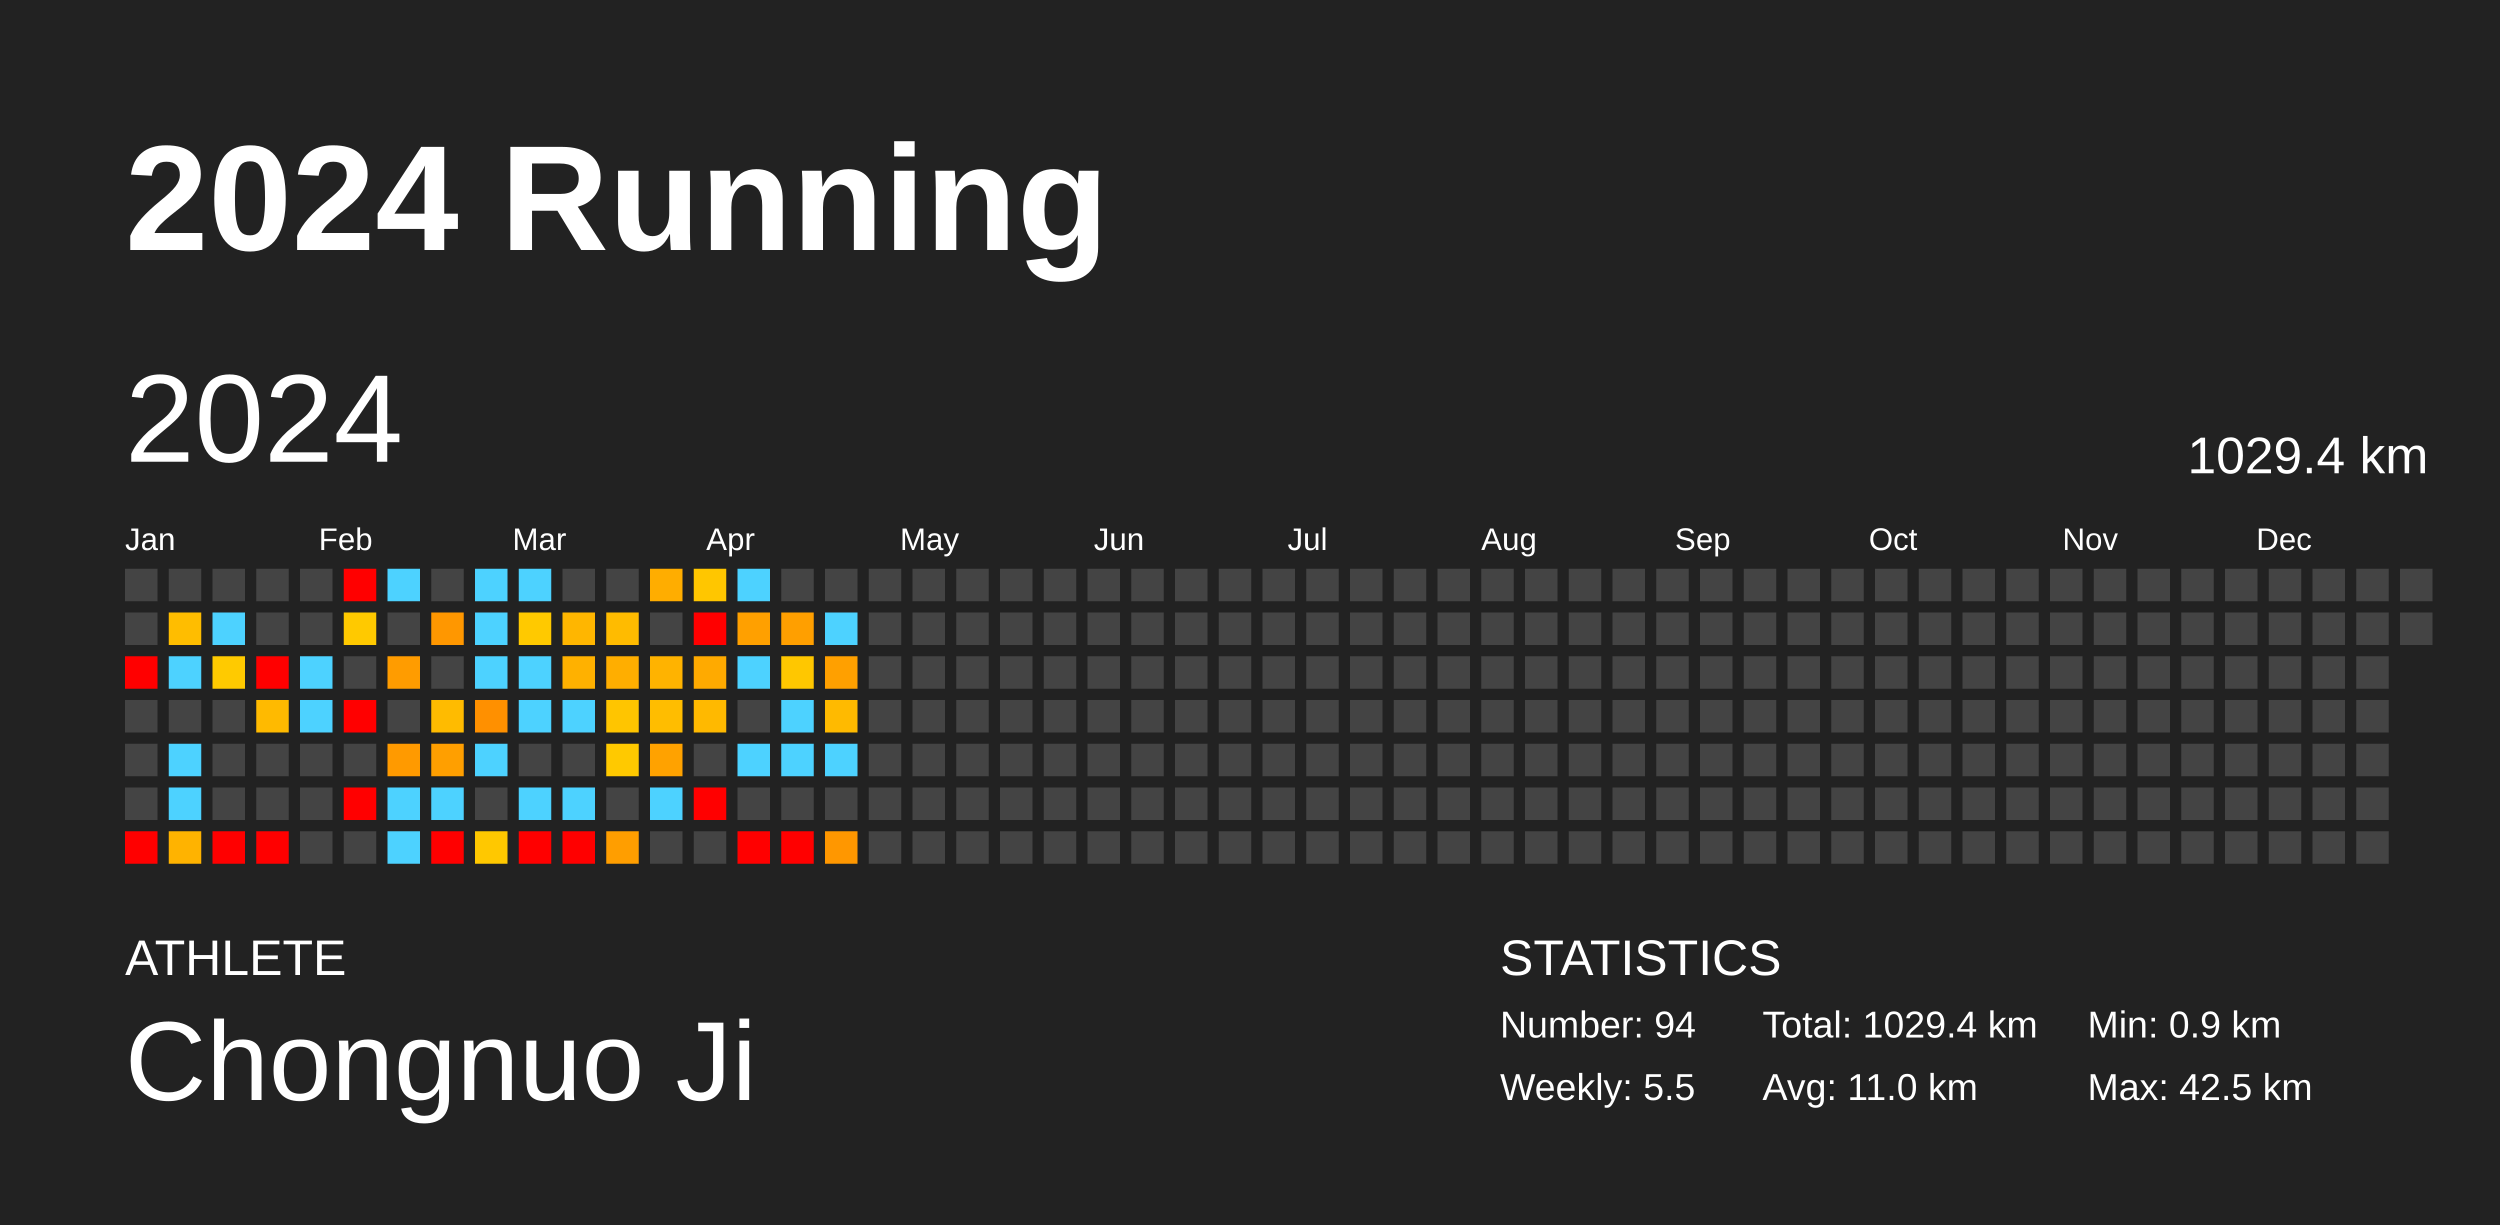
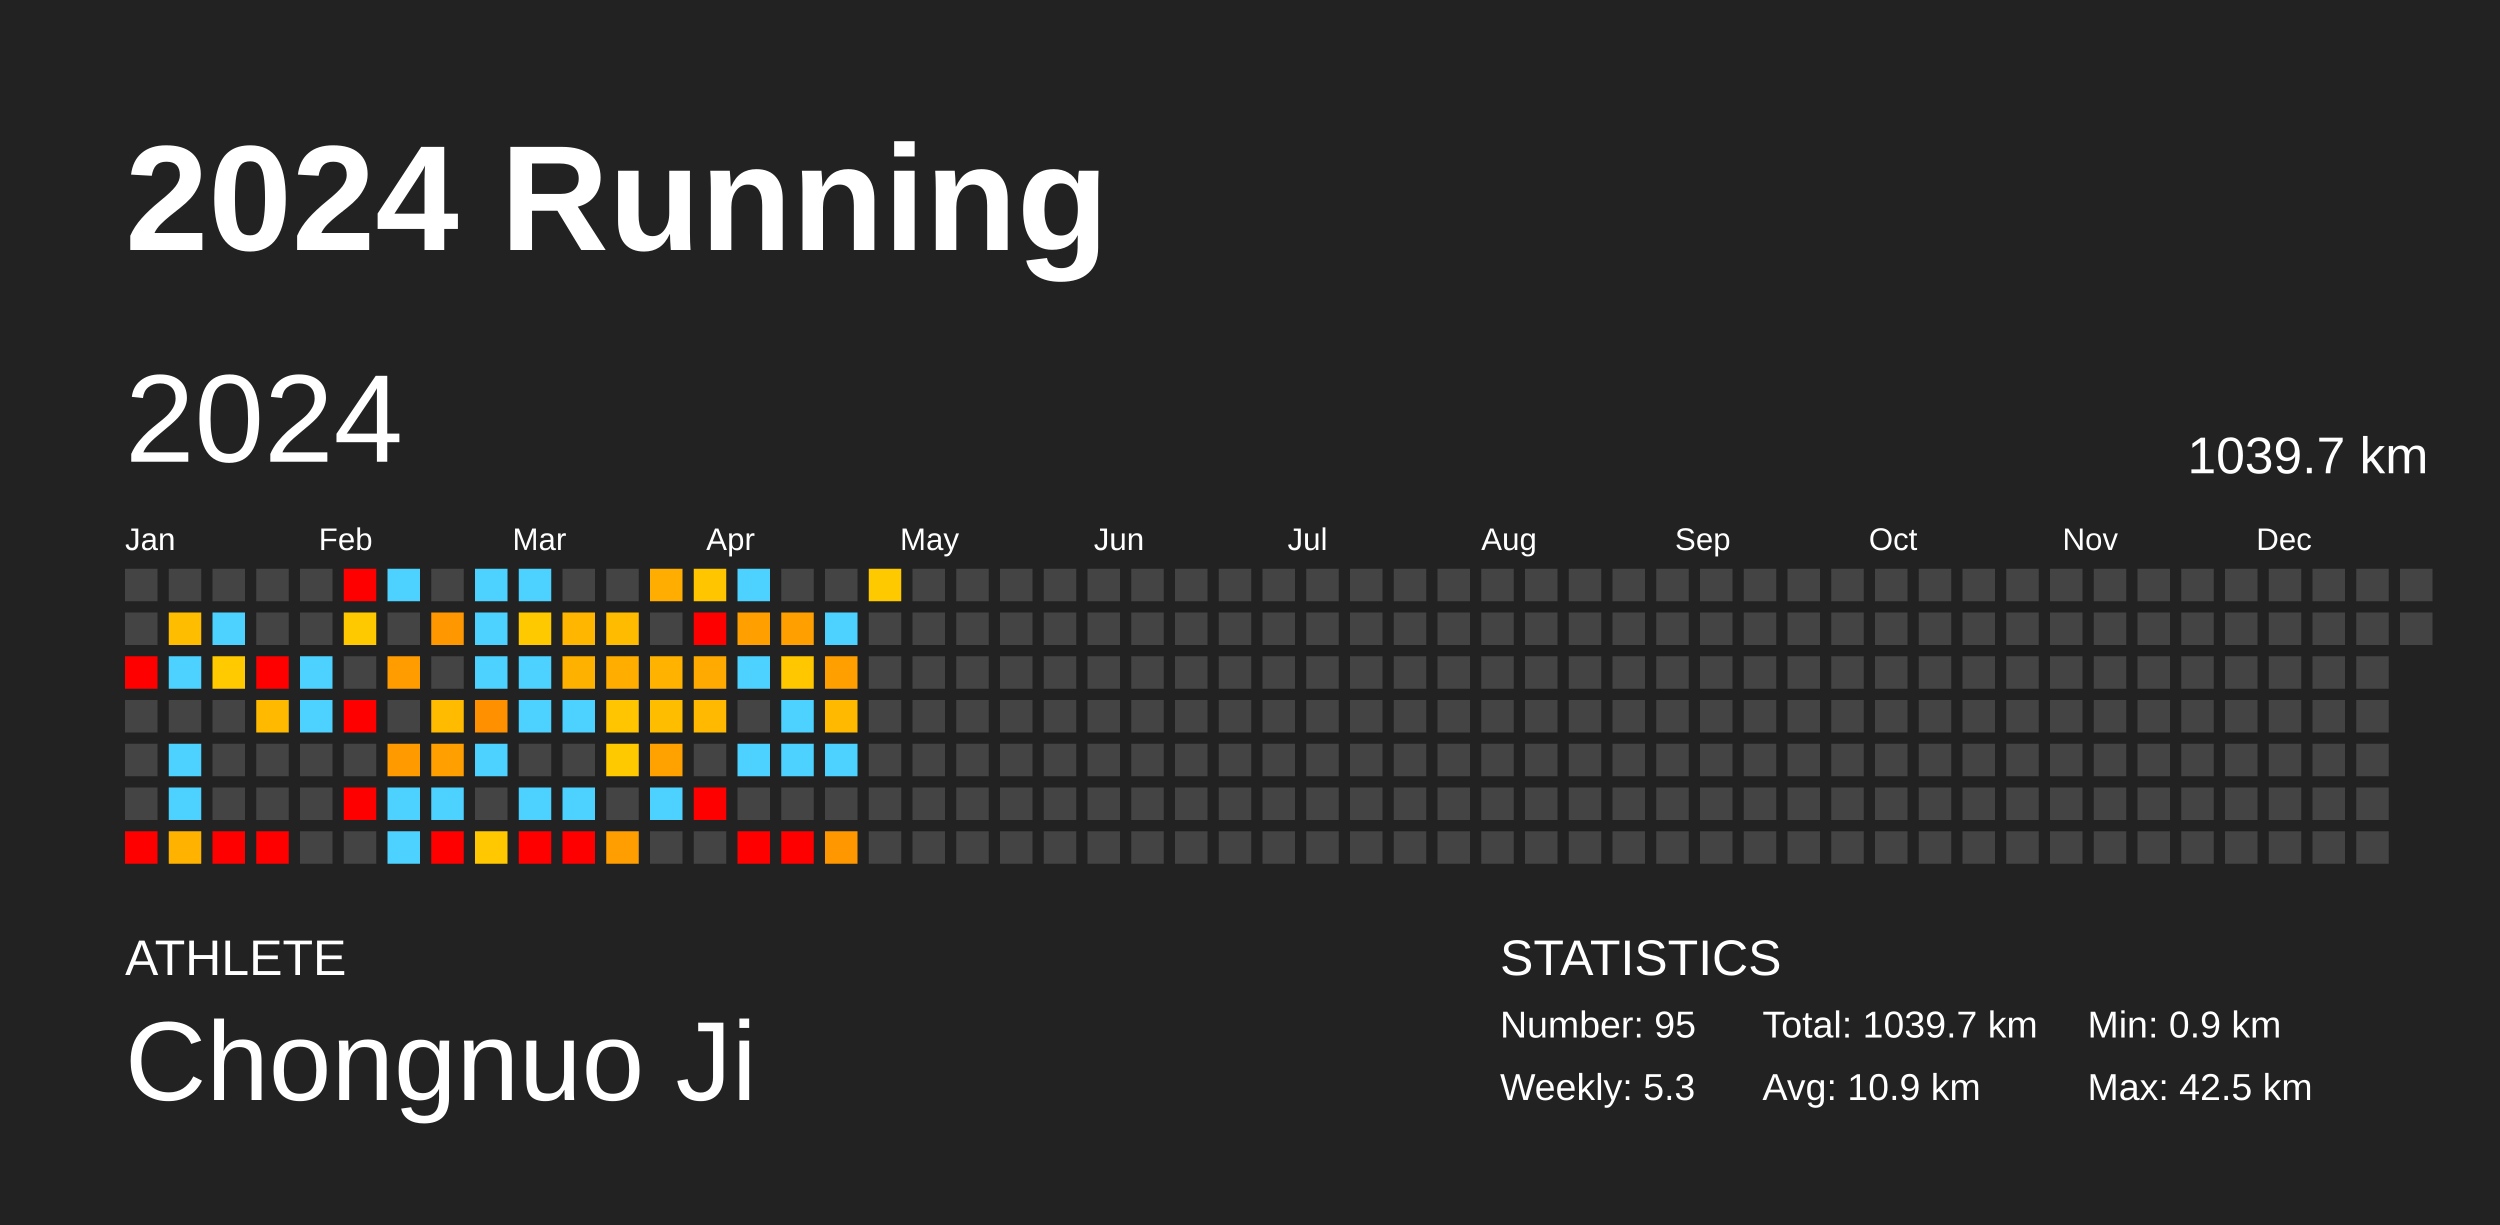
<svg xmlns="http://www.w3.org/2000/svg" baseProfile="full" height="98mm" version="1.1" viewBox="0,0,200,98" width="200mm">
  <defs />
  <rect fill="#222222" height="98" width="200" x="0" y="0" />
  <text fill="#FFFFFF" style="font-size:12px; font-family:Arial; font-weight:bold;" x="10" y="20">2024 Running</text>
  <text fill="#FFFFFF" style="font-size:4px; font-family:Arial" x="10" y="78">ATHLETE</text>
  <text fill="#FFFFFF" style="font-size:9px; font-family:Arial" x="10" y="88">Chongnuo Ji</text>
  <text fill="#FFFFFF" style="font-size:4px; font-family:Arial" x="120" y="78">STATISTICS</text>
-   <text fill="#FFFFFF" style="font-size:3px; font-family:Arial" x="120" y="83">Number: 94</text>
-   <text fill="#FFFFFF" style="font-size:3px; font-family:Arial" x="120" y="88">Weekly: 5.5</text>
-   <text fill="#FFFFFF" style="font-size:3px; font-family:Arial" x="141" y="83">Total: 1029.4 km</text>
-   <text fill="#FFFFFF" style="font-size:3px; font-family:Arial" x="141" y="88">Avg: 11.0 km</text>
+   <text fill="#FFFFFF" style="font-size:3px; font-family:Arial" x="120" y="83">Number: 95</text>
+   <text fill="#FFFFFF" style="font-size:3px; font-family:Arial" x="120" y="88">Weekly: 5.3</text>
+   <text fill="#FFFFFF" style="font-size:3px; font-family:Arial" x="141" y="83">Total: 1039.7 km</text>
+   <text fill="#FFFFFF" style="font-size:3px; font-family:Arial" x="141" y="88">Avg: 10.9 km</text>
  <text fill="#FFFFFF" style="font-size:3px; font-family:Arial" x="167" y="83">Min: 0.9 km</text>
  <text fill="#FFFFFF" style="font-size:3px; font-family:Arial" x="167" y="88">Max: 42.5 km</text>
  <text dominant-baseline="hanging" fill="#FFFFFF" style="font-size:10.0px; font-family:Arial;" x="10" y="30">2024</text>
-   <text dominant-baseline="hanging" fill="#FFFFFF" style="font-size:4.125px; font-family:Arial;" x="175" y="35">1029.4 km</text>
+   <text dominant-baseline="hanging" fill="#FFFFFF" style="font-size:4.125px; font-family:Arial;" x="175" y="35">1039.7 km</text>
  <text fill="#FFFFFF" style="font-size:2.5px; font-family:Arial" x="10.0" y="44">Jan</text>
  <text fill="#FFFFFF" style="font-size:2.5px; font-family:Arial" x="25.5" y="44">Feb</text>
  <text fill="#FFFFFF" style="font-size:2.5px; font-family:Arial" x="41.0" y="44">Mar</text>
  <text fill="#FFFFFF" style="font-size:2.5px; font-family:Arial" x="56.5" y="44">Apr</text>
  <text fill="#FFFFFF" style="font-size:2.5px; font-family:Arial" x="72.0" y="44">May</text>
  <text fill="#FFFFFF" style="font-size:2.5px; font-family:Arial" x="87.5" y="44">Jun</text>
  <text fill="#FFFFFF" style="font-size:2.5px; font-family:Arial" x="103.0" y="44">Jul</text>
  <text fill="#FFFFFF" style="font-size:2.5px; font-family:Arial" x="118.5" y="44">Aug</text>
  <text fill="#FFFFFF" style="font-size:2.5px; font-family:Arial" x="134.0" y="44">Sep</text>
  <text fill="#FFFFFF" style="font-size:2.5px; font-family:Arial" x="149.5" y="44">Oct</text>
  <text fill="#FFFFFF" style="font-size:2.5px; font-family:Arial" x="165.0" y="44">Nov</text>
  <text fill="#FFFFFF" style="font-size:2.5px; font-family:Arial" x="180.5" y="44">Dec</text>
  <rect fill="#444444" height="2.6" width="2.6" x="10.0" y="45.5" />
  <rect fill="#444444" height="2.6" width="2.6" x="10.0" y="49.0" />
  <rect fill="red" height="2.6" width="2.6" x="10.0" y="52.5" />
  <rect fill="#444444" height="2.6" width="2.6" x="10.0" y="56.0" />
  <rect fill="#444444" height="2.6" width="2.6" x="10.0" y="59.5" />
  <rect fill="#444444" height="2.6" width="2.6" x="10.0" y="63.0" />
  <rect fill="red" height="2.6" width="2.6" x="10.0" y="66.5" />
  <rect fill="#444444" height="2.6" width="2.6" x="13.5" y="45.5" />
  <rect fill="#ffbd00" height="2.6" width="2.6" x="13.5" y="49.0" />
  <rect fill="#4dd2ff" height="2.6" width="2.6" x="13.5" y="52.5" />
  <rect fill="#444444" height="2.6" width="2.6" x="13.5" y="56.0" />
  <rect fill="#4dd2ff" height="2.6" width="2.6" x="13.5" y="59.5" />
  <rect fill="#4dd2ff" height="2.6" width="2.6" x="13.5" y="63.0" />
  <rect fill="#ffb300" height="2.6" width="2.6" x="13.5" y="66.5" />
  <rect fill="#444444" height="2.6" width="2.6" x="17.0" y="45.5" />
  <rect fill="#4dd2ff" height="2.6" width="2.6" x="17.0" y="49.0" />
  <rect fill="#ffca00" height="2.6" width="2.6" x="17.0" y="52.5" />
  <rect fill="#444444" height="2.6" width="2.6" x="17.0" y="56.0" />
  <rect fill="#444444" height="2.6" width="2.6" x="17.0" y="59.5" />
  <rect fill="#444444" height="2.6" width="2.6" x="17.0" y="63.0" />
  <rect fill="red" height="2.6" width="2.6" x="17.0" y="66.5" />
  <rect fill="#444444" height="2.6" width="2.6" x="20.5" y="45.5" />
  <rect fill="#444444" height="2.6" width="2.6" x="20.5" y="49.0" />
  <rect fill="red" height="2.6" width="2.6" x="20.5" y="52.5" />
  <rect fill="#ffba00" height="2.6" width="2.6" x="20.5" y="56.0" />
  <rect fill="#444444" height="2.6" width="2.6" x="20.5" y="59.5" />
  <rect fill="#444444" height="2.6" width="2.6" x="20.5" y="63.0" />
  <rect fill="red" height="2.6" width="2.6" x="20.5" y="66.5" />
  <rect fill="#444444" height="2.6" width="2.6" x="24.0" y="45.5" />
  <rect fill="#444444" height="2.6" width="2.6" x="24.0" y="49.0" />
  <rect fill="#4dd2ff" height="2.6" width="2.6" x="24.0" y="52.5" />
  <rect fill="#4dd2ff" height="2.6" width="2.6" x="24.0" y="56.0" />
  <rect fill="#444444" height="2.6" width="2.6" x="24.0" y="59.5" />
  <rect fill="#444444" height="2.6" width="2.6" x="24.0" y="63.0" />
  <rect fill="#444444" height="2.6" width="2.6" x="24.0" y="66.5" />
  <rect fill="red" height="2.6" width="2.6" x="27.5" y="45.5" />
  <rect fill="#ffc900" height="2.6" width="2.6" x="27.5" y="49.0" />
  <rect fill="#444444" height="2.6" width="2.6" x="27.5" y="52.5" />
  <rect fill="red" height="2.6" width="2.6" x="27.5" y="56.0" />
  <rect fill="#444444" height="2.6" width="2.6" x="27.5" y="59.5" />
  <rect fill="red" height="2.6" width="2.6" x="27.5" y="63.0" />
  <rect fill="#444444" height="2.6" width="2.6" x="27.5" y="66.5" />
  <rect fill="#4dd2ff" height="2.6" width="2.6" x="31.0" y="45.5" />
  <rect fill="#444444" height="2.6" width="2.6" x="31.0" y="49.0" />
  <rect fill="#ff9c00" height="2.6" width="2.6" x="31.0" y="52.5" />
  <rect fill="#444444" height="2.6" width="2.6" x="31.0" y="56.0" />
  <rect fill="#ff9a00" height="2.6" width="2.6" x="31.0" y="59.5" />
  <rect fill="#4dd2ff" height="2.6" width="2.6" x="31.0" y="63.0" />
  <rect fill="#4dd2ff" height="2.6" width="2.6" x="31.0" y="66.5" />
  <rect fill="#444444" height="2.6" width="2.6" x="34.5" y="45.5" />
  <rect fill="#ff9700" height="2.6" width="2.6" x="34.5" y="49.0" />
  <rect fill="#444444" height="2.6" width="2.6" x="34.5" y="52.5" />
  <rect fill="#ffbb00" height="2.6" width="2.6" x="34.5" y="56.0" />
  <rect fill="#ff9f00" height="2.6" width="2.6" x="34.5" y="59.5" />
  <rect fill="#4dd2ff" height="2.6" width="2.6" x="34.5" y="63.0" />
  <rect fill="red" height="2.6" width="2.6" x="34.5" y="66.5" />
  <rect fill="#4dd2ff" height="2.6" width="2.6" x="38.0" y="45.5" />
  <rect fill="#4dd2ff" height="2.6" width="2.6" x="38.0" y="49.0" />
  <rect fill="#4dd2ff" height="2.6" width="2.6" x="38.0" y="52.5" />
  <rect fill="#ff9000" height="2.6" width="2.6" x="38.0" y="56.0" />
  <rect fill="#4dd2ff" height="2.6" width="2.6" x="38.0" y="59.5" />
  <rect fill="#444444" height="2.6" width="2.6" x="38.0" y="63.0" />
  <rect fill="#ffc800" height="2.6" width="2.6" x="38.0" y="66.5" />
  <rect fill="#4dd2ff" height="2.6" width="2.6" x="41.5" y="45.5" />
  <rect fill="#ffc900" height="2.6" width="2.6" x="41.5" y="49.0" />
  <rect fill="#4dd2ff" height="2.6" width="2.6" x="41.5" y="52.5" />
  <rect fill="#4dd2ff" height="2.6" width="2.6" x="41.5" y="56.0" />
  <rect fill="#444444" height="2.6" width="2.6" x="41.5" y="59.5" />
  <rect fill="#4dd2ff" height="2.6" width="2.6" x="41.5" y="63.0" />
  <rect fill="red" height="2.6" width="2.6" x="41.5" y="66.5" />
  <rect fill="#444444" height="2.6" width="2.6" x="45.0" y="45.5" />
  <rect fill="#ffb600" height="2.6" width="2.6" x="45.0" y="49.0" />
  <rect fill="#ffb100" height="2.6" width="2.6" x="45.0" y="52.5" />
  <rect fill="#4dd2ff" height="2.6" width="2.6" x="45.0" y="56.0" />
  <rect fill="#444444" height="2.6" width="2.6" x="45.0" y="59.5" />
  <rect fill="#4dd2ff" height="2.6" width="2.6" x="45.0" y="63.0" />
  <rect fill="red" height="2.6" width="2.6" x="45.0" y="66.5" />
  <rect fill="#444444" height="2.6" width="2.6" x="48.5" y="45.5" />
  <rect fill="#ffbb00" height="2.6" width="2.6" x="48.5" y="49.0" />
  <rect fill="#ffae00" height="2.6" width="2.6" x="48.5" y="52.5" />
  <rect fill="#ffc500" height="2.6" width="2.6" x="48.5" y="56.0" />
  <rect fill="#ffc900" height="2.6" width="2.6" x="48.5" y="59.5" />
  <rect fill="#444444" height="2.6" width="2.6" x="48.5" y="63.0" />
  <rect fill="#ff9e00" height="2.6" width="2.6" x="48.5" y="66.5" />
  <rect fill="#ffad00" height="2.6" width="2.6" x="52.0" y="45.5" />
  <rect fill="#444444" height="2.6" width="2.6" x="52.0" y="49.0" />
  <rect fill="#ffb300" height="2.6" width="2.6" x="52.0" y="52.5" />
  <rect fill="#ffbd00" height="2.6" width="2.6" x="52.0" y="56.0" />
  <rect fill="#ffa200" height="2.6" width="2.6" x="52.0" y="59.5" />
  <rect fill="#4dd2ff" height="2.6" width="2.6" x="52.0" y="63.0" />
  <rect fill="#444444" height="2.6" width="2.6" x="52.0" y="66.5" />
  <rect fill="#ffc600" height="2.6" width="2.6" x="55.5" y="45.5" />
  <rect fill="red" height="2.6" width="2.6" x="55.5" y="49.0" />
  <rect fill="#ffaa00" height="2.6" width="2.6" x="55.5" y="52.5" />
  <rect fill="#ffb900" height="2.6" width="2.6" x="55.5" y="56.0" />
  <rect fill="#444444" height="2.6" width="2.6" x="55.5" y="59.5" />
  <rect fill="red" height="2.6" width="2.6" x="55.5" y="63.0" />
  <rect fill="#444444" height="2.6" width="2.6" x="55.5" y="66.5" />
  <rect fill="#4dd2ff" height="2.6" width="2.6" x="59.0" y="45.5" />
  <rect fill="#ffa000" height="2.6" width="2.6" x="59.0" y="49.0" />
  <rect fill="#4dd2ff" height="2.6" width="2.6" x="59.0" y="52.5" />
  <rect fill="#444444" height="2.6" width="2.6" x="59.0" y="56.0" />
  <rect fill="#4dd2ff" height="2.6" width="2.6" x="59.0" y="59.5" />
  <rect fill="#444444" height="2.6" width="2.6" x="59.0" y="63.0" />
  <rect fill="red" height="2.6" width="2.6" x="59.0" y="66.5" />
  <rect fill="#444444" height="2.6" width="2.6" x="62.5" y="45.5" />
  <rect fill="#ff9f00" height="2.6" width="2.6" x="62.5" y="49.0" />
  <rect fill="#ffc700" height="2.6" width="2.6" x="62.5" y="52.5" />
  <rect fill="#4dd2ff" height="2.6" width="2.6" x="62.5" y="56.0" />
  <rect fill="#4dd2ff" height="2.6" width="2.6" x="62.5" y="59.5" />
  <rect fill="#444444" height="2.6" width="2.6" x="62.5" y="63.0" />
  <rect fill="red" height="2.6" width="2.6" x="62.5" y="66.5" />
  <rect fill="#444444" height="2.6" width="2.6" x="66.0" y="45.5" />
  <rect fill="#4dd2ff" height="2.6" width="2.6" x="66.0" y="49.0" />
  <rect fill="#ffa000" height="2.6" width="2.6" x="66.0" y="52.5" />
  <rect fill="#ffba00" height="2.6" width="2.6" x="66.0" y="56.0" />
  <rect fill="#4dd2ff" height="2.6" width="2.6" x="66.0" y="59.5" />
  <rect fill="#444444" height="2.6" width="2.6" x="66.0" y="63.0" />
  <rect fill="#ff9700" height="2.6" width="2.6" x="66.0" y="66.5" />
-   <rect fill="#444444" height="2.6" width="2.6" x="69.5" y="45.5" />
+   <rect fill="#ffc900" height="2.6" width="2.6" x="69.5" y="45.5" />
  <rect fill="#444444" height="2.6" width="2.6" x="69.5" y="49.0" />
  <rect fill="#444444" height="2.6" width="2.6" x="69.5" y="52.5" />
  <rect fill="#444444" height="2.6" width="2.6" x="69.5" y="56.0" />
  <rect fill="#444444" height="2.6" width="2.6" x="69.5" y="59.5" />
  <rect fill="#444444" height="2.6" width="2.6" x="69.5" y="63.0" />
  <rect fill="#444444" height="2.6" width="2.6" x="69.5" y="66.5" />
  <rect fill="#444444" height="2.6" width="2.6" x="73.0" y="45.5" />
  <rect fill="#444444" height="2.6" width="2.6" x="73.0" y="49.0" />
  <rect fill="#444444" height="2.6" width="2.6" x="73.0" y="52.5" />
  <rect fill="#444444" height="2.6" width="2.6" x="73.0" y="56.0" />
  <rect fill="#444444" height="2.6" width="2.6" x="73.0" y="59.5" />
  <rect fill="#444444" height="2.6" width="2.6" x="73.0" y="63.0" />
  <rect fill="#444444" height="2.6" width="2.6" x="73.0" y="66.5" />
  <rect fill="#444444" height="2.6" width="2.6" x="76.5" y="45.5" />
  <rect fill="#444444" height="2.6" width="2.6" x="76.5" y="49.0" />
  <rect fill="#444444" height="2.6" width="2.6" x="76.5" y="52.5" />
  <rect fill="#444444" height="2.6" width="2.6" x="76.5" y="56.0" />
  <rect fill="#444444" height="2.6" width="2.6" x="76.5" y="59.5" />
  <rect fill="#444444" height="2.6" width="2.6" x="76.5" y="63.0" />
  <rect fill="#444444" height="2.6" width="2.6" x="76.5" y="66.5" />
  <rect fill="#444444" height="2.6" width="2.6" x="80.0" y="45.5" />
  <rect fill="#444444" height="2.6" width="2.6" x="80.0" y="49.0" />
  <rect fill="#444444" height="2.6" width="2.6" x="80.0" y="52.5" />
  <rect fill="#444444" height="2.6" width="2.6" x="80.0" y="56.0" />
  <rect fill="#444444" height="2.6" width="2.6" x="80.0" y="59.5" />
  <rect fill="#444444" height="2.6" width="2.6" x="80.0" y="63.0" />
  <rect fill="#444444" height="2.6" width="2.6" x="80.0" y="66.5" />
  <rect fill="#444444" height="2.6" width="2.6" x="83.5" y="45.5" />
  <rect fill="#444444" height="2.6" width="2.6" x="83.5" y="49.0" />
  <rect fill="#444444" height="2.6" width="2.6" x="83.5" y="52.5" />
  <rect fill="#444444" height="2.6" width="2.6" x="83.5" y="56.0" />
  <rect fill="#444444" height="2.6" width="2.6" x="83.5" y="59.5" />
  <rect fill="#444444" height="2.6" width="2.6" x="83.5" y="63.0" />
  <rect fill="#444444" height="2.6" width="2.6" x="83.5" y="66.5" />
  <rect fill="#444444" height="2.6" width="2.6" x="87.0" y="45.5" />
  <rect fill="#444444" height="2.6" width="2.6" x="87.0" y="49.0" />
  <rect fill="#444444" height="2.6" width="2.6" x="87.0" y="52.5" />
  <rect fill="#444444" height="2.6" width="2.6" x="87.0" y="56.0" />
  <rect fill="#444444" height="2.6" width="2.6" x="87.0" y="59.5" />
  <rect fill="#444444" height="2.6" width="2.6" x="87.0" y="63.0" />
  <rect fill="#444444" height="2.6" width="2.6" x="87.0" y="66.5" />
  <rect fill="#444444" height="2.6" width="2.6" x="90.5" y="45.5" />
  <rect fill="#444444" height="2.6" width="2.6" x="90.5" y="49.0" />
  <rect fill="#444444" height="2.6" width="2.6" x="90.5" y="52.5" />
  <rect fill="#444444" height="2.6" width="2.6" x="90.5" y="56.0" />
  <rect fill="#444444" height="2.6" width="2.6" x="90.5" y="59.5" />
  <rect fill="#444444" height="2.6" width="2.6" x="90.5" y="63.0" />
  <rect fill="#444444" height="2.6" width="2.6" x="90.5" y="66.5" />
  <rect fill="#444444" height="2.6" width="2.6" x="94.0" y="45.5" />
  <rect fill="#444444" height="2.6" width="2.6" x="94.0" y="49.0" />
  <rect fill="#444444" height="2.6" width="2.6" x="94.0" y="52.5" />
  <rect fill="#444444" height="2.6" width="2.6" x="94.0" y="56.0" />
  <rect fill="#444444" height="2.6" width="2.6" x="94.0" y="59.5" />
  <rect fill="#444444" height="2.6" width="2.6" x="94.0" y="63.0" />
  <rect fill="#444444" height="2.6" width="2.6" x="94.0" y="66.5" />
  <rect fill="#444444" height="2.6" width="2.6" x="97.5" y="45.5" />
  <rect fill="#444444" height="2.6" width="2.6" x="97.5" y="49.0" />
  <rect fill="#444444" height="2.6" width="2.6" x="97.5" y="52.5" />
  <rect fill="#444444" height="2.6" width="2.6" x="97.5" y="56.0" />
  <rect fill="#444444" height="2.6" width="2.6" x="97.5" y="59.5" />
  <rect fill="#444444" height="2.6" width="2.6" x="97.5" y="63.0" />
  <rect fill="#444444" height="2.6" width="2.6" x="97.5" y="66.5" />
  <rect fill="#444444" height="2.6" width="2.6" x="101.0" y="45.5" />
  <rect fill="#444444" height="2.6" width="2.6" x="101.0" y="49.0" />
  <rect fill="#444444" height="2.6" width="2.6" x="101.0" y="52.5" />
  <rect fill="#444444" height="2.6" width="2.6" x="101.0" y="56.0" />
  <rect fill="#444444" height="2.6" width="2.6" x="101.0" y="59.5" />
  <rect fill="#444444" height="2.6" width="2.6" x="101.0" y="63.0" />
  <rect fill="#444444" height="2.6" width="2.6" x="101.0" y="66.5" />
  <rect fill="#444444" height="2.6" width="2.6" x="104.5" y="45.5" />
  <rect fill="#444444" height="2.6" width="2.6" x="104.5" y="49.0" />
  <rect fill="#444444" height="2.6" width="2.6" x="104.5" y="52.5" />
  <rect fill="#444444" height="2.6" width="2.6" x="104.5" y="56.0" />
  <rect fill="#444444" height="2.6" width="2.6" x="104.5" y="59.5" />
  <rect fill="#444444" height="2.6" width="2.6" x="104.5" y="63.0" />
  <rect fill="#444444" height="2.6" width="2.6" x="104.5" y="66.5" />
  <rect fill="#444444" height="2.6" width="2.6" x="108.0" y="45.5" />
  <rect fill="#444444" height="2.6" width="2.6" x="108.0" y="49.0" />
  <rect fill="#444444" height="2.6" width="2.6" x="108.0" y="52.5" />
  <rect fill="#444444" height="2.6" width="2.6" x="108.0" y="56.0" />
  <rect fill="#444444" height="2.6" width="2.6" x="108.0" y="59.5" />
  <rect fill="#444444" height="2.6" width="2.6" x="108.0" y="63.0" />
  <rect fill="#444444" height="2.6" width="2.6" x="108.0" y="66.5" />
  <rect fill="#444444" height="2.6" width="2.6" x="111.5" y="45.5" />
  <rect fill="#444444" height="2.6" width="2.6" x="111.5" y="49.0" />
  <rect fill="#444444" height="2.6" width="2.6" x="111.5" y="52.5" />
  <rect fill="#444444" height="2.6" width="2.6" x="111.5" y="56.0" />
  <rect fill="#444444" height="2.6" width="2.6" x="111.5" y="59.5" />
  <rect fill="#444444" height="2.6" width="2.6" x="111.5" y="63.0" />
  <rect fill="#444444" height="2.6" width="2.6" x="111.5" y="66.5" />
  <rect fill="#444444" height="2.6" width="2.6" x="115.0" y="45.5" />
  <rect fill="#444444" height="2.6" width="2.6" x="115.0" y="49.0" />
  <rect fill="#444444" height="2.6" width="2.6" x="115.0" y="52.5" />
  <rect fill="#444444" height="2.6" width="2.6" x="115.0" y="56.0" />
  <rect fill="#444444" height="2.6" width="2.6" x="115.0" y="59.5" />
  <rect fill="#444444" height="2.6" width="2.6" x="115.0" y="63.0" />
  <rect fill="#444444" height="2.6" width="2.6" x="115.0" y="66.5" />
  <rect fill="#444444" height="2.6" width="2.6" x="118.5" y="45.5" />
  <rect fill="#444444" height="2.6" width="2.6" x="118.5" y="49.0" />
  <rect fill="#444444" height="2.6" width="2.6" x="118.5" y="52.5" />
  <rect fill="#444444" height="2.6" width="2.6" x="118.5" y="56.0" />
  <rect fill="#444444" height="2.6" width="2.6" x="118.5" y="59.5" />
  <rect fill="#444444" height="2.6" width="2.6" x="118.5" y="63.0" />
  <rect fill="#444444" height="2.6" width="2.6" x="118.5" y="66.5" />
  <rect fill="#444444" height="2.6" width="2.6" x="122.0" y="45.5" />
  <rect fill="#444444" height="2.6" width="2.6" x="122.0" y="49.0" />
  <rect fill="#444444" height="2.6" width="2.6" x="122.0" y="52.5" />
  <rect fill="#444444" height="2.6" width="2.6" x="122.0" y="56.0" />
  <rect fill="#444444" height="2.6" width="2.6" x="122.0" y="59.5" />
  <rect fill="#444444" height="2.6" width="2.6" x="122.0" y="63.0" />
  <rect fill="#444444" height="2.6" width="2.6" x="122.0" y="66.5" />
  <rect fill="#444444" height="2.6" width="2.6" x="125.5" y="45.5" />
  <rect fill="#444444" height="2.6" width="2.6" x="125.5" y="49.0" />
  <rect fill="#444444" height="2.6" width="2.6" x="125.5" y="52.5" />
  <rect fill="#444444" height="2.6" width="2.6" x="125.5" y="56.0" />
  <rect fill="#444444" height="2.6" width="2.6" x="125.5" y="59.5" />
  <rect fill="#444444" height="2.6" width="2.6" x="125.5" y="63.0" />
  <rect fill="#444444" height="2.6" width="2.6" x="125.5" y="66.5" />
  <rect fill="#444444" height="2.6" width="2.6" x="129.0" y="45.5" />
  <rect fill="#444444" height="2.6" width="2.6" x="129.0" y="49.0" />
  <rect fill="#444444" height="2.6" width="2.6" x="129.0" y="52.5" />
  <rect fill="#444444" height="2.6" width="2.6" x="129.0" y="56.0" />
  <rect fill="#444444" height="2.6" width="2.6" x="129.0" y="59.5" />
  <rect fill="#444444" height="2.6" width="2.6" x="129.0" y="63.0" />
  <rect fill="#444444" height="2.6" width="2.6" x="129.0" y="66.5" />
  <rect fill="#444444" height="2.6" width="2.6" x="132.5" y="45.5" />
  <rect fill="#444444" height="2.6" width="2.6" x="132.5" y="49.0" />
  <rect fill="#444444" height="2.6" width="2.6" x="132.5" y="52.5" />
  <rect fill="#444444" height="2.6" width="2.6" x="132.5" y="56.0" />
  <rect fill="#444444" height="2.6" width="2.6" x="132.5" y="59.5" />
  <rect fill="#444444" height="2.6" width="2.6" x="132.5" y="63.0" />
  <rect fill="#444444" height="2.6" width="2.6" x="132.5" y="66.5" />
  <rect fill="#444444" height="2.6" width="2.6" x="136.0" y="45.5" />
  <rect fill="#444444" height="2.6" width="2.6" x="136.0" y="49.0" />
  <rect fill="#444444" height="2.6" width="2.6" x="136.0" y="52.5" />
  <rect fill="#444444" height="2.6" width="2.6" x="136.0" y="56.0" />
  <rect fill="#444444" height="2.6" width="2.6" x="136.0" y="59.5" />
  <rect fill="#444444" height="2.6" width="2.6" x="136.0" y="63.0" />
  <rect fill="#444444" height="2.6" width="2.6" x="136.0" y="66.5" />
  <rect fill="#444444" height="2.6" width="2.6" x="139.5" y="45.5" />
  <rect fill="#444444" height="2.6" width="2.6" x="139.5" y="49.0" />
  <rect fill="#444444" height="2.6" width="2.6" x="139.5" y="52.5" />
  <rect fill="#444444" height="2.6" width="2.6" x="139.5" y="56.0" />
  <rect fill="#444444" height="2.6" width="2.6" x="139.5" y="59.5" />
  <rect fill="#444444" height="2.6" width="2.6" x="139.5" y="63.0" />
  <rect fill="#444444" height="2.6" width="2.6" x="139.5" y="66.5" />
  <rect fill="#444444" height="2.6" width="2.6" x="143.0" y="45.5" />
  <rect fill="#444444" height="2.6" width="2.6" x="143.0" y="49.0" />
  <rect fill="#444444" height="2.6" width="2.6" x="143.0" y="52.5" />
  <rect fill="#444444" height="2.6" width="2.6" x="143.0" y="56.0" />
  <rect fill="#444444" height="2.6" width="2.6" x="143.0" y="59.5" />
  <rect fill="#444444" height="2.6" width="2.6" x="143.0" y="63.0" />
  <rect fill="#444444" height="2.6" width="2.6" x="143.0" y="66.5" />
  <rect fill="#444444" height="2.6" width="2.6" x="146.5" y="45.5" />
  <rect fill="#444444" height="2.6" width="2.6" x="146.5" y="49.0" />
  <rect fill="#444444" height="2.6" width="2.6" x="146.5" y="52.5" />
  <rect fill="#444444" height="2.6" width="2.6" x="146.5" y="56.0" />
  <rect fill="#444444" height="2.6" width="2.6" x="146.5" y="59.5" />
  <rect fill="#444444" height="2.6" width="2.6" x="146.5" y="63.0" />
  <rect fill="#444444" height="2.6" width="2.6" x="146.5" y="66.5" />
  <rect fill="#444444" height="2.6" width="2.6" x="150.0" y="45.5" />
  <rect fill="#444444" height="2.6" width="2.6" x="150.0" y="49.0" />
  <rect fill="#444444" height="2.6" width="2.6" x="150.0" y="52.5" />
  <rect fill="#444444" height="2.6" width="2.6" x="150.0" y="56.0" />
  <rect fill="#444444" height="2.6" width="2.6" x="150.0" y="59.5" />
  <rect fill="#444444" height="2.6" width="2.6" x="150.0" y="63.0" />
  <rect fill="#444444" height="2.6" width="2.6" x="150.0" y="66.5" />
  <rect fill="#444444" height="2.6" width="2.6" x="153.5" y="45.5" />
  <rect fill="#444444" height="2.6" width="2.6" x="153.5" y="49.0" />
  <rect fill="#444444" height="2.6" width="2.6" x="153.5" y="52.5" />
  <rect fill="#444444" height="2.6" width="2.6" x="153.5" y="56.0" />
  <rect fill="#444444" height="2.6" width="2.6" x="153.5" y="59.5" />
  <rect fill="#444444" height="2.6" width="2.6" x="153.5" y="63.0" />
  <rect fill="#444444" height="2.6" width="2.6" x="153.5" y="66.5" />
  <rect fill="#444444" height="2.6" width="2.6" x="157.0" y="45.5" />
  <rect fill="#444444" height="2.6" width="2.6" x="157.0" y="49.0" />
  <rect fill="#444444" height="2.6" width="2.6" x="157.0" y="52.5" />
  <rect fill="#444444" height="2.6" width="2.6" x="157.0" y="56.0" />
  <rect fill="#444444" height="2.6" width="2.6" x="157.0" y="59.5" />
  <rect fill="#444444" height="2.6" width="2.6" x="157.0" y="63.0" />
  <rect fill="#444444" height="2.6" width="2.6" x="157.0" y="66.5" />
  <rect fill="#444444" height="2.6" width="2.6" x="160.5" y="45.5" />
  <rect fill="#444444" height="2.6" width="2.6" x="160.5" y="49.0" />
  <rect fill="#444444" height="2.6" width="2.6" x="160.5" y="52.5" />
  <rect fill="#444444" height="2.6" width="2.6" x="160.5" y="56.0" />
  <rect fill="#444444" height="2.6" width="2.6" x="160.5" y="59.5" />
  <rect fill="#444444" height="2.6" width="2.6" x="160.5" y="63.0" />
  <rect fill="#444444" height="2.6" width="2.6" x="160.5" y="66.5" />
  <rect fill="#444444" height="2.6" width="2.6" x="164.0" y="45.5" />
  <rect fill="#444444" height="2.6" width="2.6" x="164.0" y="49.0" />
  <rect fill="#444444" height="2.6" width="2.6" x="164.0" y="52.5" />
  <rect fill="#444444" height="2.6" width="2.6" x="164.0" y="56.0" />
  <rect fill="#444444" height="2.6" width="2.6" x="164.0" y="59.5" />
  <rect fill="#444444" height="2.6" width="2.6" x="164.0" y="63.0" />
  <rect fill="#444444" height="2.6" width="2.6" x="164.0" y="66.5" />
  <rect fill="#444444" height="2.6" width="2.6" x="167.5" y="45.5" />
  <rect fill="#444444" height="2.6" width="2.6" x="167.5" y="49.0" />
  <rect fill="#444444" height="2.6" width="2.6" x="167.5" y="52.5" />
  <rect fill="#444444" height="2.6" width="2.6" x="167.5" y="56.0" />
  <rect fill="#444444" height="2.6" width="2.6" x="167.5" y="59.5" />
  <rect fill="#444444" height="2.6" width="2.6" x="167.5" y="63.0" />
  <rect fill="#444444" height="2.6" width="2.6" x="167.5" y="66.5" />
  <rect fill="#444444" height="2.6" width="2.6" x="171.0" y="45.5" />
  <rect fill="#444444" height="2.6" width="2.6" x="171.0" y="49.0" />
  <rect fill="#444444" height="2.6" width="2.6" x="171.0" y="52.5" />
  <rect fill="#444444" height="2.6" width="2.6" x="171.0" y="56.0" />
  <rect fill="#444444" height="2.6" width="2.6" x="171.0" y="59.5" />
  <rect fill="#444444" height="2.6" width="2.6" x="171.0" y="63.0" />
  <rect fill="#444444" height="2.6" width="2.6" x="171.0" y="66.5" />
  <rect fill="#444444" height="2.6" width="2.6" x="174.5" y="45.5" />
  <rect fill="#444444" height="2.6" width="2.6" x="174.5" y="49.0" />
  <rect fill="#444444" height="2.6" width="2.6" x="174.5" y="52.5" />
  <rect fill="#444444" height="2.6" width="2.6" x="174.5" y="56.0" />
  <rect fill="#444444" height="2.6" width="2.6" x="174.5" y="59.5" />
  <rect fill="#444444" height="2.6" width="2.6" x="174.5" y="63.0" />
  <rect fill="#444444" height="2.6" width="2.6" x="174.5" y="66.5" />
  <rect fill="#444444" height="2.6" width="2.6" x="178.0" y="45.5" />
  <rect fill="#444444" height="2.6" width="2.6" x="178.0" y="49.0" />
  <rect fill="#444444" height="2.6" width="2.6" x="178.0" y="52.5" />
  <rect fill="#444444" height="2.6" width="2.6" x="178.0" y="56.0" />
  <rect fill="#444444" height="2.6" width="2.6" x="178.0" y="59.5" />
  <rect fill="#444444" height="2.6" width="2.6" x="178.0" y="63.0" />
  <rect fill="#444444" height="2.6" width="2.6" x="178.0" y="66.5" />
  <rect fill="#444444" height="2.6" width="2.6" x="181.5" y="45.5" />
  <rect fill="#444444" height="2.6" width="2.6" x="181.5" y="49.0" />
  <rect fill="#444444" height="2.6" width="2.6" x="181.5" y="52.5" />
  <rect fill="#444444" height="2.6" width="2.6" x="181.5" y="56.0" />
  <rect fill="#444444" height="2.6" width="2.6" x="181.5" y="59.5" />
  <rect fill="#444444" height="2.6" width="2.6" x="181.5" y="63.0" />
  <rect fill="#444444" height="2.6" width="2.6" x="181.5" y="66.5" />
  <rect fill="#444444" height="2.6" width="2.6" x="185.0" y="45.5" />
  <rect fill="#444444" height="2.6" width="2.6" x="185.0" y="49.0" />
  <rect fill="#444444" height="2.6" width="2.6" x="185.0" y="52.5" />
  <rect fill="#444444" height="2.6" width="2.6" x="185.0" y="56.0" />
  <rect fill="#444444" height="2.6" width="2.6" x="185.0" y="59.5" />
  <rect fill="#444444" height="2.6" width="2.6" x="185.0" y="63.0" />
  <rect fill="#444444" height="2.6" width="2.6" x="185.0" y="66.5" />
  <rect fill="#444444" height="2.6" width="2.6" x="188.5" y="45.5" />
  <rect fill="#444444" height="2.6" width="2.6" x="188.5" y="49.0" />
  <rect fill="#444444" height="2.6" width="2.6" x="188.5" y="52.5" />
  <rect fill="#444444" height="2.6" width="2.6" x="188.5" y="56.0" />
  <rect fill="#444444" height="2.6" width="2.6" x="188.5" y="59.5" />
  <rect fill="#444444" height="2.6" width="2.6" x="188.5" y="63.0" />
  <rect fill="#444444" height="2.6" width="2.6" x="188.5" y="66.5" />
  <rect fill="#444444" height="2.6" width="2.6" x="192.0" y="45.5" />
  <rect fill="#444444" height="2.6" width="2.6" x="192.0" y="49.0" />
</svg>
